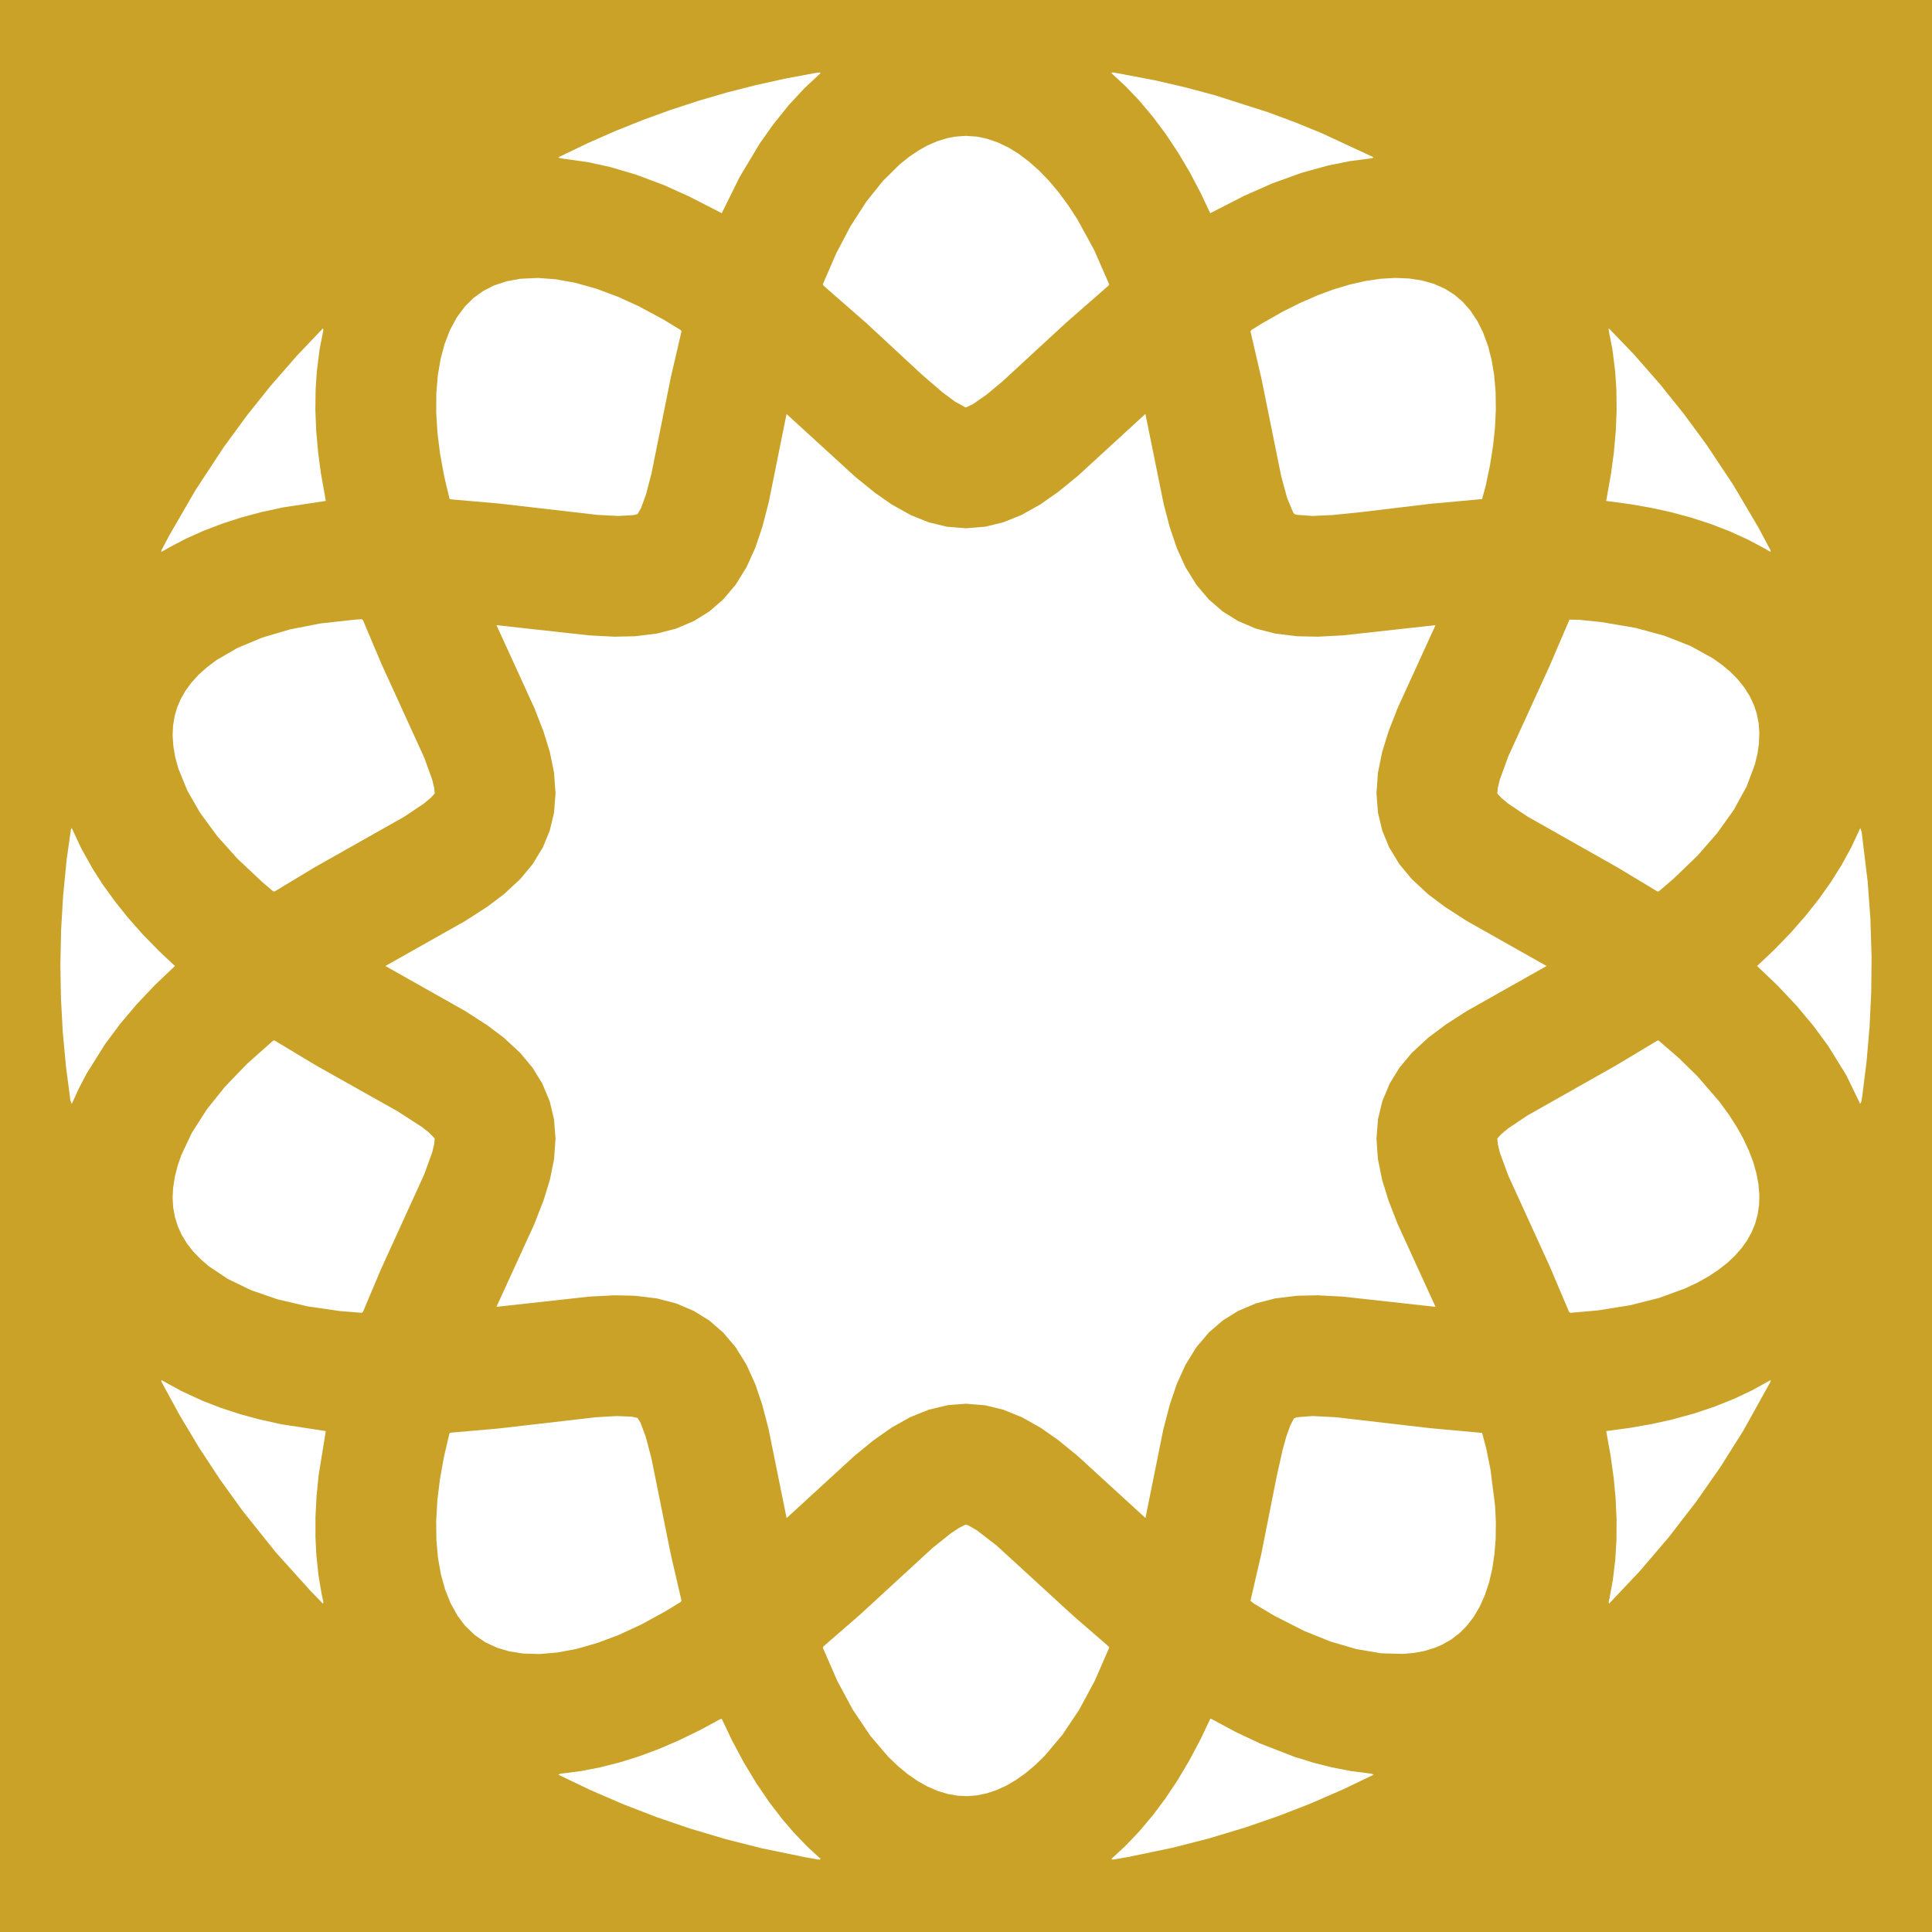
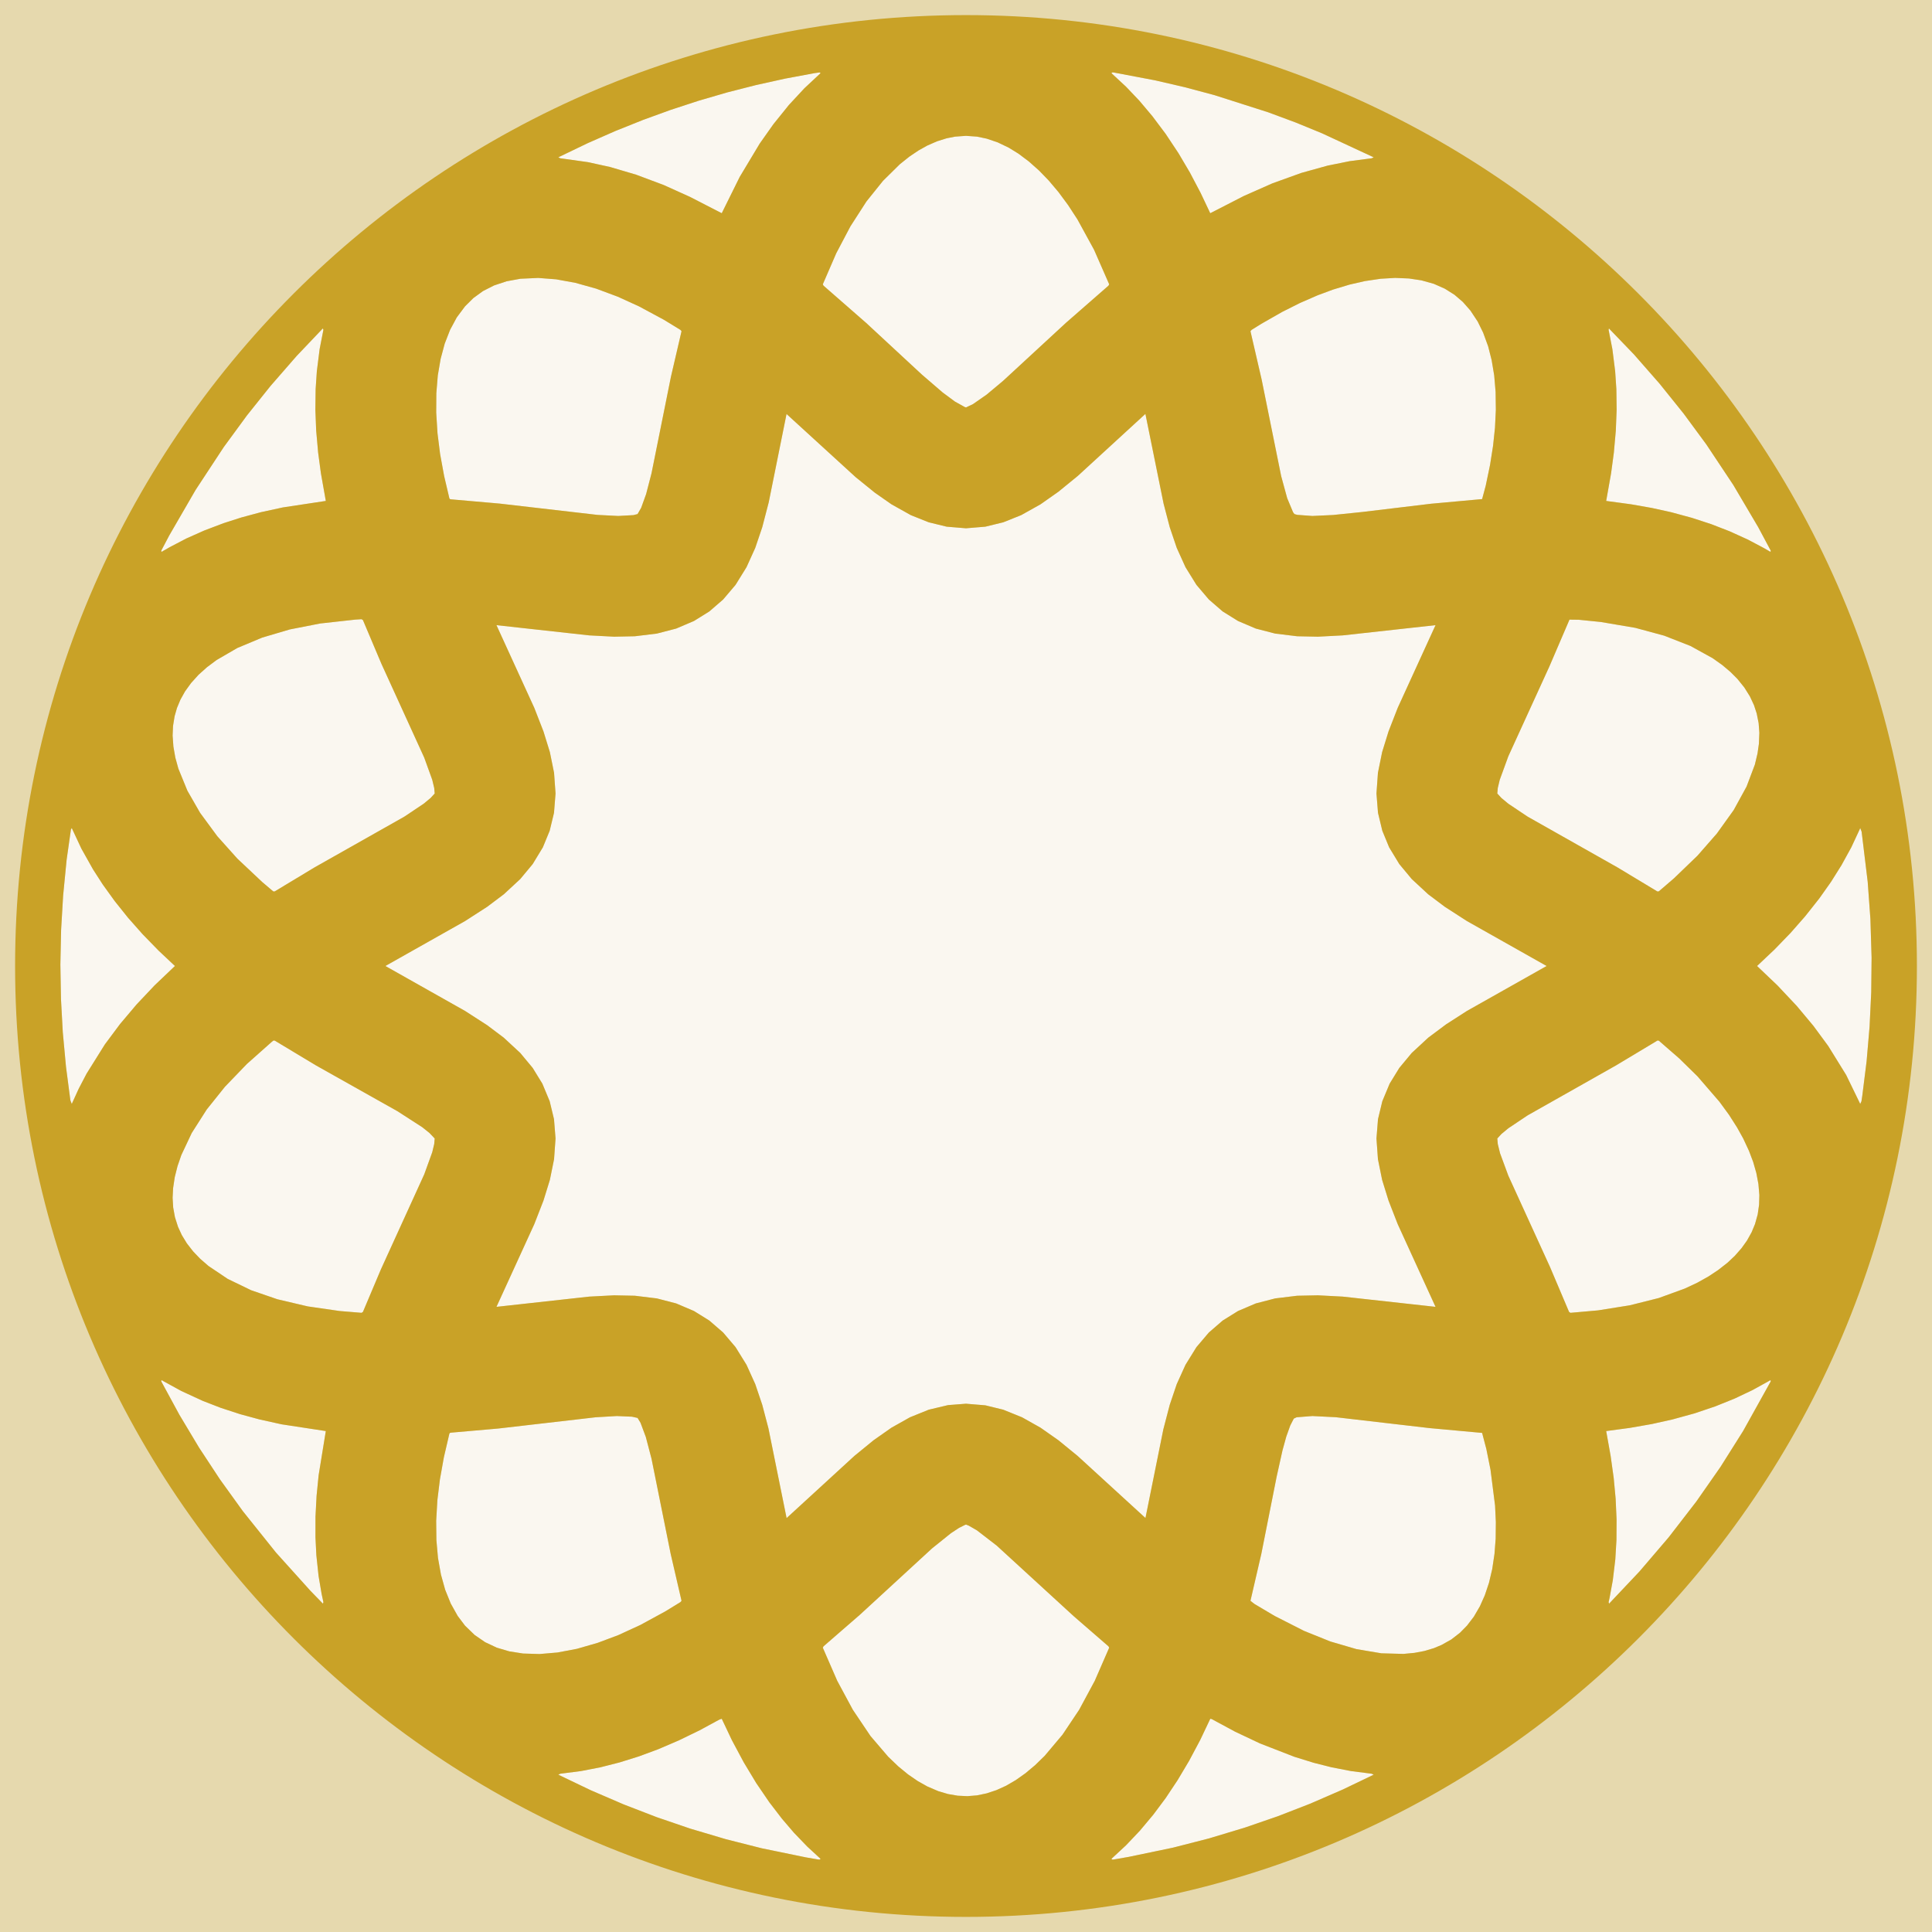
<svg xmlns="http://www.w3.org/2000/svg" width="64mm" height="64mm" viewBox="-32 -32 64 64">
-   <path fill="#c9a227" fill-rule="evenodd" d="M-32.0 -32.0H32.0V32.0H-32.0ZM-5.019 -29.577L-4.846 -29.601L-4.817 -29.577L-5.355 -29.074L-5.864 -28.526L-6.38 -27.886L-6.832 -27.246L-7.497 -26.138L-8.091 -24.937L-9.143 -25.478L-10.011 -25.87L-10.926 -26.213L-11.794 -26.469L-12.526 -26.629L-13.44 -26.757L-13.505 -26.789L-12.526 -27.26L-11.611 -27.662L-10.697 -28.028L-9.783 -28.36L-8.857 -28.663L-7.909 -28.939L-6.949 -29.184L-5.989 -29.396L-5.019 -29.577ZM4.817 -29.577L4.846 -29.601L4.891 -29.599L6.263 -29.339L7.269 -29.106L8.229 -28.849L10.011 -28.28L10.926 -27.94L11.794 -27.584L13.505 -26.789L13.44 -26.757L12.709 -26.661L11.977 -26.513L11.109 -26.272L10.149 -25.926L9.206 -25.509L8.091 -24.937L7.771 -25.612L7.416 -26.286L7.038 -26.926L6.613 -27.566L6.171 -28.155L5.743 -28.663L5.303 -29.126L4.817 -29.577ZM-0.361 -27.474L0 -27.5L0.366 -27.474L0.686 -27.407L1.051 -27.283L1.414 -27.109L1.737 -26.91L2.082 -26.651L2.423 -26.348L2.743 -26.017L3.063 -25.638L3.383 -25.205L3.692 -24.731L4.242 -23.726L4.743 -22.583L4.72 -22.537L3.308 -21.303L1.228 -19.383L0.681 -18.926L0.229 -18.612L0 -18.503L-0.046 -18.519L-0.366 -18.697L-0.777 -19.002L-1.463 -19.593L-3.308 -21.303L-4.72 -22.537L-4.743 -22.583L-4.297 -23.613L-3.828 -24.503L-3.298 -25.326L-2.748 -26.011L-2.191 -26.56L-1.874 -26.813L-1.571 -27.017L-1.28 -27.179L-0.96 -27.319L-0.64 -27.419L-0.361 -27.474ZM-14.762 -22.766L-14.171 -22.793L-13.577 -22.747L-12.937 -22.63L-12.251 -22.438L-11.534 -22.171L-10.832 -21.851L-10.011 -21.409L-9.463 -21.074L-9.423 -21.029L-9.774 -19.52L-10.418 -16.32L-10.596 -15.634L-10.761 -15.177L-10.88 -14.971L-11.017 -14.936L-11.52 -14.908L-12.206 -14.943L-15.451 -15.318L-17.051 -15.458L-17.097 -15.467L-17.115 -15.497L-17.287 -16.229L-17.421 -16.96L-17.507 -17.646L-17.55 -18.331L-17.546 -18.971L-17.497 -19.566L-17.403 -20.114L-17.268 -20.617L-17.09 -21.074L-16.868 -21.486L-16.596 -21.851L-16.32 -22.125L-16 -22.358L-15.634 -22.544L-15.223 -22.681L-14.762 -22.766ZM13.736 -22.766L14.217 -22.794L14.674 -22.775L15.086 -22.713L15.497 -22.598L15.863 -22.436L16.183 -22.234L16.457 -21.999L16.708 -21.714L16.95 -21.349L17.13 -20.983L17.297 -20.526L17.413 -20.069L17.497 -19.566L17.544 -19.017L17.552 -18.423L17.523 -17.829L17.46 -17.234L17.359 -16.594L17.216 -15.909L17.097 -15.467L15.406 -15.313L13.13 -15.04L12.16 -14.94L11.474 -14.908L10.971 -14.945L10.88 -14.971L10.834 -15.033L10.64 -15.497L10.44 -16.229L9.793 -19.429L9.423 -21.029L9.463 -21.074L9.783 -21.273L10.477 -21.669L11.063 -21.963L11.646 -22.217L12.16 -22.408L12.709 -22.573L13.211 -22.688L13.736 -22.766ZM-21.306 -21.12L-21.287 -21.074L-21.412 -20.434L-21.504 -19.703L-21.544 -19.109L-21.553 -18.423L-21.526 -17.737L-21.461 -17.006L-21.369 -16.32L-21.207 -15.406L-22.629 -15.191L-23.36 -15.032L-24.008 -14.857L-24.594 -14.669L-25.234 -14.426L-25.829 -14.161L-26.377 -13.875L-26.651 -13.718L-26.658 -13.76L-26.393 -14.263L-25.52 -15.771L-24.588 -17.189L-23.818 -18.24L-23.04 -19.213L-22.175 -20.206L-21.306 -21.12ZM21.298 -21.12L22.126 -20.26L22.975 -19.291L23.771 -18.301L24.523 -17.28L25.417 -15.936L26.243 -14.537L26.658 -13.76L26.651 -13.718L26.423 -13.849L25.9 -14.126L25.297 -14.4L24.686 -14.637L24.046 -14.846L23.36 -15.032L22.72 -15.173L22.034 -15.294L21.207 -15.406L21.369 -16.32L21.461 -17.006L21.526 -17.737L21.553 -18.423L21.544 -19.109L21.504 -19.703L21.412 -20.434L21.287 -21.074L21.298 -21.12ZM-5.945 -18.286L-3.657 -16.195L-3.021 -15.68L-2.469 -15.294L-1.829 -14.936L-1.234 -14.698L-0.64 -14.553L0 -14.5L0.64 -14.553L1.234 -14.698L1.829 -14.936L2.469 -15.294L3.063 -15.712L3.703 -16.234L5.943 -18.289L6.546 -15.314L6.749 -14.537L6.981 -13.851L7.271 -13.211L7.634 -12.625L8.046 -12.14L8.503 -11.745L9.011 -11.429L9.6 -11.178L10.24 -11.012L10.971 -10.923L11.657 -10.909L12.48 -10.952L15.554 -11.291L14.3 -8.549L13.997 -7.771L13.785 -7.086L13.646 -6.4L13.597 -5.714L13.648 -5.074L13.791 -4.48L14.017 -3.931L14.354 -3.376L14.766 -2.88L15.309 -2.377L15.863 -1.96L16.594 -1.489L19.234 0L16.594 1.489L15.909 1.929L15.314 2.373L14.766 2.88L14.354 3.376L14.034 3.897L13.791 4.48L13.648 5.074L13.597 5.714L13.646 6.4L13.785 7.086L13.997 7.771L14.3 8.549L15.554 11.291L12.48 10.952L11.657 10.909L10.971 10.923L10.24 11.012L9.6 11.178L9.011 11.429L8.503 11.745L8.046 12.14L7.634 12.625L7.271 13.211L6.981 13.851L6.749 14.537L6.537 15.35L5.945 18.286L3.697 16.229L3.063 15.711L2.469 15.294L1.855 14.949L1.234 14.698L0.64 14.553L0 14.5L-0.594 14.546L-1.234 14.698L-1.855 14.949L-2.469 15.294L-3.063 15.711L-3.697 16.229L-5.943 18.289L-6.545 15.314L-6.749 14.537L-6.981 13.851L-7.271 13.211L-7.634 12.625L-8.046 12.14L-8.503 11.745L-9.011 11.429L-9.6 11.178L-10.24 11.012L-10.971 10.923L-11.657 10.909L-12.48 10.952L-15.554 11.291L-14.3 8.549L-13.997 7.771L-13.785 7.086L-13.646 6.4L-13.597 5.714L-13.648 5.074L-13.791 4.48L-14.034 3.897L-14.354 3.376L-14.766 2.88L-15.314 2.373L-15.863 1.96L-16.594 1.489L-19.234 0L-16.594 -1.489L-15.863 -1.96L-15.309 -2.377L-14.766 -2.88L-14.354 -3.376L-14.017 -3.931L-13.791 -4.48L-13.648 -5.074L-13.597 -5.714L-13.646 -6.4L-13.785 -7.086L-13.997 -7.771L-14.3 -8.549L-15.554 -11.291L-12.48 -10.952L-11.657 -10.909L-10.971 -10.923L-10.24 -11.012L-9.6 -11.178L-9.011 -11.429L-8.503 -11.745L-8.046 -12.14L-7.634 -12.625L-7.271 -13.211L-6.981 -13.851L-6.749 -14.537L-6.535 -15.36L-5.945 -18.286ZM-20.236 -11.474L-20.023 -11.488L-19.977 -11.458L-19.365 -10.011L-17.947 -6.903L-17.682 -6.171L-17.616 -5.897L-17.6 -5.714L-17.737 -5.565L-17.966 -5.375L-18.606 -4.947L-21.577 -3.268L-22.903 -2.469L-22.949 -2.472L-23.314 -2.782L-24.137 -3.557L-24.8 -4.297L-25.371 -5.073L-25.792 -5.806L-26.091 -6.537L-26.192 -6.903L-26.256 -7.269L-26.282 -7.634L-26.268 -7.954L-26.216 -8.274L-26.137 -8.549L-26.023 -8.823L-25.87 -9.097L-25.672 -9.371L-25.424 -9.646L-25.143 -9.898L-24.823 -10.137L-24.137 -10.535L-23.314 -10.879L-22.4 -11.149L-21.394 -11.346L-20.236 -11.474ZM19.991 -11.474L20.297 -11.47L21.029 -11.396L22.171 -11.202L23.131 -10.942L24 -10.601L24.731 -10.198L25.051 -9.971L25.328 -9.737L25.555 -9.509L25.783 -9.226L25.966 -8.934L26.103 -8.641L26.193 -8.366L26.257 -8.046L26.281 -7.726L26.266 -7.36L26.22 -7.04L26.133 -6.674L25.857 -5.943L25.431 -5.166L24.874 -4.389L24.229 -3.652L23.451 -2.903L22.949 -2.472L22.903 -2.469L21.577 -3.268L18.606 -4.947L17.966 -5.375L17.737 -5.565L17.6 -5.714L17.616 -5.897L17.682 -6.171L17.966 -6.949L19.324 -9.92L19.991 -11.474ZM-29.65 -4.526L-29.623 -4.57L-29.303 -3.886L-28.918 -3.2L-28.594 -2.697L-28.199 -2.149L-27.76 -1.6L-27.274 -1.051L-26.743 -0.506L-26.205 0L-26.877 0.64L-27.474 1.272L-28.023 1.922L-28.526 2.597L-29.132 3.566L-29.394 4.068L-29.623 4.57L-29.669 4.447L-29.814 3.337L-29.92 2.194L-29.98 1.097L-30 -0.046L-29.976 -1.189L-29.909 -2.331L-29.793 -3.52L-29.65 -4.526ZM29.604 -4.526L29.623 -4.57L29.669 -4.447L29.87 -2.789L29.96 -1.554L29.999 -0.274L29.987 0.869L29.932 2.011L29.834 3.154L29.691 4.297L29.663 4.48L29.623 4.57L29.157 3.611L28.563 2.651L28.069 1.98L27.52 1.323L26.88 0.643L26.205 0L26.786 -0.549L27.316 -1.097L27.798 -1.646L28.268 -2.24L28.656 -2.789L29 -3.337L29.327 -3.931L29.604 -4.526ZM-22.999 2.514L-22.949 2.472L-22.903 2.469L-21.531 3.294L-18.834 4.81L-18.011 5.341L-17.774 5.531L-17.6 5.714L-17.616 5.897L-17.682 6.171L-17.947 6.903L-19.383 10.052L-19.977 11.458L-20.023 11.489L-20.75 11.429L-21.806 11.276L-22.811 11.04L-23.68 10.741L-24.457 10.365L-25.097 9.935L-25.371 9.696L-25.6 9.457L-25.809 9.189L-25.977 8.914L-26.103 8.64L-26.205 8.32L-26.263 8L-26.282 7.68L-26.266 7.36L-26.211 6.994L-26.119 6.629L-25.993 6.263L-25.648 5.531L-25.152 4.754L-24.549 4.001L-23.822 3.246L-22.999 2.514ZM22.831 2.514L22.903 2.469L22.949 2.472L23.628 3.063L24.229 3.652L24.96 4.498L25.28 4.936L25.543 5.349L25.746 5.714L25.938 6.126L26.076 6.491L26.181 6.857L26.25 7.223L26.281 7.589L26.272 7.909L26.226 8.229L26.137 8.549L26.023 8.823L25.87 9.097L25.691 9.347L25.469 9.6L25.226 9.829L24.914 10.073L24.592 10.286L24.229 10.489L23.817 10.683L22.949 10.999L21.989 11.24L20.937 11.408L20.023 11.489L19.977 11.458L19.344 9.966L17.966 6.948L17.691 6.203L17.616 5.897L17.6 5.714L17.737 5.565L17.966 5.375L18.606 4.947L21.531 3.294L22.831 2.514ZM-26.658 13.76L-26.651 13.718L-25.991 14.08L-25.28 14.407L-24.686 14.637L-24.046 14.846L-23.406 15.02L-22.674 15.182L-21.207 15.406L-21.445 16.869L-21.513 17.554L-21.549 18.24L-21.55 18.926L-21.52 19.52L-21.447 20.206L-21.346 20.8L-21.287 21.074L-21.303 21.123L-21.714 20.7L-22.859 19.429L-23.954 18.061L-24.714 17.006L-25.406 15.954L-26.057 14.867L-26.658 13.76ZM26.576 13.76L26.651 13.718L26.658 13.76L25.742 15.406L24.993 16.594L24.195 17.737L23.277 18.926L22.309 20.058L21.303 21.123L21.287 21.074L21.318 20.937L21.427 20.343L21.509 19.657L21.547 19.017L21.551 18.331L21.52 17.646L21.456 16.96L21.354 16.229L21.207 15.406L21.989 15.301L22.72 15.173L23.406 15.02L24.137 14.819L24.823 14.587L25.463 14.329L26.057 14.047L26.576 13.76ZM-12.268 14.949L-11.566 14.908L-11.063 14.93L-10.88 14.971L-10.782 15.131L-10.606 15.603L-10.418 16.32L-9.783 19.474L-9.423 21.029L-9.463 21.074L-9.966 21.382L-10.789 21.83L-11.52 22.166L-12.206 22.423L-12.891 22.62L-13.531 22.741L-14.126 22.792L-14.674 22.775L-15.131 22.703L-15.543 22.581L-15.928 22.4L-16.274 22.163L-16.594 21.854L-16.838 21.531L-17.068 21.12L-17.253 20.663L-17.393 20.16L-17.491 19.611L-17.544 19.017L-17.551 18.377L-17.511 17.691L-17.427 17.006L-17.296 16.274L-17.115 15.497L-17.097 15.467L-17.051 15.458L-15.497 15.322L-12.268 14.949ZM10.953 14.949L11.474 14.908L12.251 14.947L15.36 15.308L17.097 15.467L17.237 16L17.375 16.686L17.526 17.874L17.552 18.423L17.546 18.971L17.507 19.474L17.432 19.977L17.324 20.434L17.186 20.846L17.023 21.211L16.823 21.554L16.596 21.851L16.366 22.085L16.077 22.309L15.753 22.491L15.497 22.598L15.177 22.693L14.857 22.753L14.491 22.788L13.76 22.768L12.937 22.63L12.069 22.376L11.2 22.026L10.226 21.531L9.554 21.132L9.423 21.029L9.783 19.474L10.291 16.914L10.484 16.046L10.61 15.589L10.741 15.223L10.858 14.994L10.953 14.949ZM-0.032 18.514L0 18.503L0.091 18.539L0.365 18.697L1.017 19.2L3.56 21.531L4.72 22.537L4.743 22.583L4.265 23.68L3.749 24.638L3.197 25.463L2.606 26.165L2.286 26.476L1.967 26.743L1.646 26.97L1.326 27.156L1.006 27.301L0.686 27.407L0.366 27.474L0.046 27.5L-0.274 27.485L-0.594 27.43L-0.914 27.336L-1.28 27.179L-1.6 26.999L-1.92 26.779L-2.243 26.514L-2.577 26.194L-3.163 25.509L-3.749 24.638L-4.265 23.68L-4.743 22.583L-4.72 22.537L-3.51 21.486L-1.123 19.291L-0.498 18.789L-0.229 18.612L-0.032 18.514ZM-8.163 24.96L-8.091 24.937L-7.755 25.646L-7.364 26.377L-6.949 27.066L-6.515 27.703L-6.094 28.251L-5.702 28.709L-5.263 29.166L-4.817 29.577L-4.846 29.601L-4.891 29.599L-5.303 29.528L-6.766 29.227L-7.954 28.926L-9.143 28.573L-10.24 28.198L-11.337 27.775L-12.434 27.302L-13.505 26.789L-13.44 26.757L-12.754 26.669L-12.114 26.545L-11.474 26.382L-10.834 26.182L-10.194 25.945L-9.509 25.651L-8.823 25.318L-8.163 24.96ZM8.081 24.96L8.091 24.937L8.137 24.945L8.914 25.364L9.737 25.753L10.88 26.197L11.52 26.395L12.114 26.545L12.754 26.669L13.44 26.757L13.505 26.789L12.48 27.281L11.402 27.749L10.331 28.165L9.234 28.543L8.046 28.901L6.857 29.206L5.394 29.511L4.891 29.599L4.846 29.601L4.817 29.577L5.303 29.126L5.76 28.644L6.204 28.114L6.613 27.566L7.009 26.971L7.39 26.331L7.755 25.646L8.081 24.96Z" />
+   <defs>
+     <clipPath id="rosette">
+       <circle cx="0" cy="0" r="31.5" />
+     </clipPath>
+   </defs>
+   <rect x="-32.0" y="-32.0" width="64.0" height="64.0" fill="#faf7f0" />
+   <path fill="#e6d9ae" fill-rule="evenodd" d="M-32.0 -32.0H32.0V32.0H-32.0ZM-5.019 -29.577L-4.846 -29.601L-4.817 -29.577L-5.355 -29.074L-5.864 -28.526L-6.38 -27.886L-6.832 -27.246L-7.497 -26.138L-8.091 -24.937L-9.143 -25.478L-10.011 -25.87L-10.926 -26.213L-11.794 -26.469L-12.526 -26.629L-13.44 -26.757L-13.505 -26.789L-12.526 -27.26L-11.611 -27.662L-10.697 -28.028L-9.783 -28.36L-8.857 -28.663L-7.909 -28.939L-6.949 -29.184L-5.989 -29.396L-5.019 -29.577ZM4.817 -29.577L4.846 -29.601L4.891 -29.599L6.263 -29.339L7.269 -29.106L8.229 -28.849L10.011 -28.28L10.926 -27.94L11.794 -27.584L13.505 -26.789L13.44 -26.757L12.709 -26.661L11.977 -26.513L11.109 -26.272L10.149 -25.926L9.206 -25.509L8.091 -24.937L7.771 -25.612L7.416 -26.286L7.038 -26.926L6.613 -27.566L6.171 -28.155L5.743 -28.663L5.303 -29.126L4.817 -29.577ZM-0.361 -27.474L0 -27.5L0.366 -27.474L0.686 -27.407L1.051 -27.283L1.414 -27.109L1.737 -26.91L2.082 -26.651L2.423 -26.348L2.743 -26.017L3.063 -25.638L3.383 -25.205L3.692 -24.731L4.242 -23.726L4.743 -22.583L4.72 -22.537L3.308 -21.303L1.228 -19.383L0.681 -18.926L0.229 -18.612L0 -18.503L-0.046 -18.519L-0.366 -18.697L-0.777 -19.002L-1.463 -19.593L-3.308 -21.303L-4.72 -22.537L-4.743 -22.583L-4.297 -23.613L-3.828 -24.503L-3.298 -25.326L-2.748 -26.011L-2.191 -26.56L-1.874 -26.813L-1.571 -27.017L-1.28 -27.179L-0.96 -27.319L-0.64 -27.419L-0.361 -27.474ZM-14.762 -22.766L-14.171 -22.793L-13.577 -22.747L-12.937 -22.63L-12.251 -22.438L-11.534 -22.171L-10.832 -21.851L-10.011 -21.409L-9.463 -21.074L-9.423 -21.029L-9.774 -19.52L-10.418 -16.32L-10.596 -15.634L-10.761 -15.177L-10.88 -14.971L-11.017 -14.936L-11.52 -14.908L-12.206 -14.943L-15.451 -15.318L-17.051 -15.458L-17.097 -15.467L-17.115 -15.497L-17.287 -16.229L-17.421 -16.96L-17.507 -17.646L-17.55 -18.331L-17.546 -18.971L-17.497 -19.566L-17.403 -20.114L-17.268 -20.617L-17.09 -21.074L-16.868 -21.486L-16.596 -21.851L-16.32 -22.125L-16 -22.358L-15.634 -22.544L-15.223 -22.681L-14.762 -22.766ZM13.736 -22.766L14.217 -22.794L14.674 -22.775L15.086 -22.713L15.497 -22.598L15.863 -22.436L16.183 -22.234L16.457 -21.999L16.708 -21.714L16.95 -21.349L17.13 -20.983L17.297 -20.526L17.413 -20.069L17.497 -19.566L17.544 -19.017L17.552 -18.423L17.523 -17.829L17.46 -17.234L17.359 -16.594L17.216 -15.909L17.097 -15.467L15.406 -15.313L13.13 -15.04L12.16 -14.94L11.474 -14.908L10.971 -14.945L10.88 -14.971L10.834 -15.033L10.64 -15.497L10.44 -16.229L9.793 -19.429L9.423 -21.029L9.463 -21.074L9.783 -21.273L10.477 -21.669L11.063 -21.963L11.646 -22.217L12.16 -22.408L12.709 -22.573L13.211 -22.688L13.736 -22.766ZM-21.306 -21.12L-21.287 -21.074L-21.412 -20.434L-21.504 -19.703L-21.544 -19.109L-21.553 -18.423L-21.526 -17.737L-21.461 -17.006L-21.369 -16.32L-21.207 -15.406L-22.629 -15.191L-23.36 -15.032L-24.008 -14.857L-24.594 -14.669L-25.234 -14.426L-25.829 -14.161L-26.377 -13.875L-26.651 -13.718L-26.658 -13.76L-26.393 -14.263L-25.52 -15.771L-24.588 -17.189L-23.818 -18.24L-23.04 -19.213L-22.175 -20.206L-21.306 -21.12ZM21.298 -21.12L22.126 -20.26L22.975 -19.291L23.771 -18.301L24.523 -17.28L25.417 -15.936L26.243 -14.537L26.658 -13.76L26.651 -13.718L26.423 -13.849L25.9 -14.126L25.297 -14.4L24.686 -14.637L24.046 -14.846L23.36 -15.032L22.72 -15.173L22.034 -15.294L21.207 -15.406L21.369 -16.32L21.461 -17.006L21.526 -17.737L21.553 -18.423L21.544 -19.109L21.504 -19.703L21.412 -20.434L21.287 -21.074L21.298 -21.12ZM-5.945 -18.286L-3.657 -16.195L-3.021 -15.68L-2.469 -15.294L-1.829 -14.936L-1.234 -14.698L-0.64 -14.553L0 -14.5L0.64 -14.553L1.234 -14.698L1.829 -14.936L2.469 -15.294L3.063 -15.712L3.703 -16.234L5.943 -18.289L6.546 -15.314L6.749 -14.537L6.981 -13.851L7.271 -13.211L7.634 -12.625L8.046 -12.14L8.503 -11.745L9.011 -11.429L9.6 -11.178L10.24 -11.012L10.971 -10.923L11.657 -10.909L12.48 -10.952L15.554 -11.291L14.3 -8.549L13.997 -7.771L13.785 -7.086L13.646 -6.4L13.597 -5.714L13.648 -5.074L13.791 -4.48L14.017 -3.931L14.354 -3.376L14.766 -2.88L15.309 -2.377L15.863 -1.96L16.594 -1.489L19.234 0L16.594 1.489L15.909 1.929L15.314 2.373L14.766 2.88L14.354 3.376L14.034 3.897L13.791 4.48L13.648 5.074L13.597 5.714L13.646 6.4L13.785 7.086L13.997 7.771L14.3 8.549L15.554 11.291L12.48 10.952L11.657 10.909L10.971 10.923L10.24 11.012L9.6 11.178L9.011 11.429L8.503 11.745L8.046 12.14L7.634 12.625L7.271 13.211L6.981 13.851L6.749 14.537L6.537 15.35L5.945 18.286L3.697 16.229L3.063 15.711L2.469 15.294L1.855 14.949L1.234 14.698L0.64 14.553L0 14.5L-0.594 14.546L-1.234 14.698L-1.855 14.949L-2.469 15.294L-3.063 15.711L-3.697 16.229L-5.943 18.289L-6.545 15.314L-6.749 14.537L-6.981 13.851L-7.271 13.211L-7.634 12.625L-8.046 12.14L-8.503 11.745L-9.011 11.429L-9.6 11.178L-10.24 11.012L-10.971 10.923L-11.657 10.909L-12.48 10.952L-15.554 11.291L-14.3 8.549L-13.997 7.771L-13.785 7.086L-13.646 6.4L-13.597 5.714L-13.648 5.074L-13.791 4.48L-14.034 3.897L-14.354 3.376L-14.766 2.88L-15.314 2.373L-15.863 1.96L-16.594 1.489L-19.234 0L-16.594 -1.489L-15.863 -1.96L-15.309 -2.377L-14.766 -2.88L-14.354 -3.376L-14.017 -3.931L-13.791 -4.48L-13.648 -5.074L-13.597 -5.714L-13.646 -6.4L-13.785 -7.086L-13.997 -7.771L-14.3 -8.549L-15.554 -11.291L-12.48 -10.952L-11.657 -10.909L-10.971 -10.923L-10.24 -11.012L-9.6 -11.178L-9.011 -11.429L-8.503 -11.745L-8.046 -12.14L-7.634 -12.625L-7.271 -13.211L-6.981 -13.851L-6.749 -14.537L-6.535 -15.36L-5.945 -18.286ZM-20.236 -11.474L-20.023 -11.488L-19.977 -11.458L-19.365 -10.011L-17.947 -6.903L-17.682 -6.171L-17.616 -5.897L-17.6 -5.714L-17.737 -5.565L-17.966 -5.375L-18.606 -4.947L-21.577 -3.268L-22.903 -2.469L-22.949 -2.472L-23.314 -2.782L-24.137 -3.557L-24.8 -4.297L-25.371 -5.073L-25.792 -5.806L-26.091 -6.537L-26.192 -6.903L-26.256 -7.269L-26.282 -7.634L-26.268 -7.954L-26.216 -8.274L-26.137 -8.549L-26.023 -8.823L-25.87 -9.097L-25.672 -9.371L-25.424 -9.646L-25.143 -9.898L-24.823 -10.137L-24.137 -10.535L-23.314 -10.879L-22.4 -11.149L-21.394 -11.346L-20.236 -11.474ZM19.991 -11.474L20.297 -11.47L21.029 -11.396L22.171 -11.202L23.131 -10.942L24 -10.601L24.731 -10.198L25.051 -9.971L25.328 -9.737L25.555 -9.509L25.783 -9.226L25.966 -8.934L26.103 -8.641L26.193 -8.366L26.257 -8.046L26.281 -7.726L26.266 -7.36L26.22 -7.04L26.133 -6.674L25.857 -5.943L25.431 -5.166L24.874 -4.389L24.229 -3.652L23.451 -2.903L22.949 -2.472L22.903 -2.469L21.577 -3.268L18.606 -4.947L17.966 -5.375L17.737 -5.565L17.6 -5.714L17.616 -5.897L17.682 -6.171L17.966 -6.949L19.324 -9.92L19.991 -11.474ZM-29.65 -4.526L-29.623 -4.57L-29.303 -3.886L-28.918 -3.2L-28.594 -2.697L-28.199 -2.149L-27.76 -1.6L-27.274 -1.051L-26.743 -0.506L-26.205 0L-26.877 0.64L-27.474 1.272L-28.023 1.922L-28.526 2.597L-29.132 3.566L-29.394 4.068L-29.623 4.57L-29.669 4.447L-29.814 3.337L-29.92 2.194L-29.98 1.097L-30 -0.046L-29.976 -1.189L-29.909 -2.331L-29.793 -3.52L-29.65 -4.526ZM29.604 -4.526L29.623 -4.57L29.669 -4.447L29.87 -2.789L29.96 -1.554L29.999 -0.274L29.987 0.869L29.932 2.011L29.834 3.154L29.691 4.297L29.663 4.48L29.623 4.57L29.157 3.611L28.563 2.651L28.069 1.98L27.52 1.323L26.88 0.643L26.205 0L26.786 -0.549L27.316 -1.097L27.798 -1.646L28.268 -2.24L28.656 -2.789L29 -3.337L29.327 -3.931L29.604 -4.526ZM-22.999 2.514L-22.949 2.472L-22.903 2.469L-21.531 3.294L-18.834 4.81L-18.011 5.341L-17.774 5.531L-17.6 5.714L-17.616 5.897L-17.682 6.171L-17.947 6.903L-19.383 10.052L-19.977 11.458L-20.023 11.489L-20.75 11.429L-21.806 11.276L-22.811 11.04L-23.68 10.741L-24.457 10.365L-25.097 9.935L-25.371 9.696L-25.6 9.457L-25.809 9.189L-25.977 8.914L-26.103 8.64L-26.205 8.32L-26.263 8L-26.282 7.68L-26.266 7.36L-26.211 6.994L-26.119 6.629L-25.993 6.263L-25.648 5.531L-25.152 4.754L-24.549 4.001L-23.822 3.246L-22.999 2.514ZM22.831 2.514L22.903 2.469L22.949 2.472L23.628 3.063L24.229 3.652L24.96 4.498L25.28 4.936L25.543 5.349L25.746 5.714L25.938 6.126L26.076 6.491L26.181 6.857L26.25 7.223L26.281 7.589L26.272 7.909L26.226 8.229L26.137 8.549L26.023 8.823L25.87 9.097L25.691 9.347L25.469 9.6L25.226 9.829L24.914 10.073L24.592 10.286L24.229 10.489L23.817 10.683L22.949 10.999L21.989 11.24L20.937 11.408L20.023 11.489L19.977 11.458L19.344 9.966L17.966 6.948L17.691 6.203L17.616 5.897L17.6 5.714L17.737 5.565L17.966 5.375L18.606 4.947L21.531 3.294L22.831 2.514ZM-26.658 13.76L-26.651 13.718L-25.991 14.08L-25.28 14.407L-24.686 14.637L-24.046 14.846L-23.406 15.02L-22.674 15.182L-21.207 15.406L-21.445 16.869L-21.513 17.554L-21.549 18.24L-21.55 18.926L-21.52 19.52L-21.447 20.206L-21.346 20.8L-21.287 21.074L-21.303 21.123L-21.714 20.7L-22.859 19.429L-23.954 18.061L-24.714 17.006L-25.406 15.954L-26.057 14.867L-26.658 13.76ZM26.576 13.76L26.651 13.718L26.658 13.76L25.742 15.406L24.993 16.594L24.195 17.737L23.277 18.926L22.309 20.058L21.303 21.123L21.287 21.074L21.318 20.937L21.427 20.343L21.509 19.657L21.547 19.017L21.551 18.331L21.52 17.646L21.456 16.96L21.354 16.229L21.207 15.406L21.989 15.301L22.72 15.173L23.406 15.02L24.137 14.819L24.823 14.587L25.463 14.329L26.057 14.047L26.576 13.76ZM-12.268 14.949L-11.566 14.908L-11.063 14.93L-10.88 14.971L-10.782 15.131L-10.606 15.603L-10.418 16.32L-9.783 19.474L-9.423 21.029L-9.463 21.074L-9.966 21.382L-10.789 21.83L-11.52 22.166L-12.206 22.423L-12.891 22.62L-13.531 22.741L-14.126 22.792L-14.674 22.775L-15.131 22.703L-15.543 22.581L-15.928 22.4L-16.274 22.163L-16.594 21.854L-16.838 21.531L-17.068 21.12L-17.253 20.663L-17.393 20.16L-17.491 19.611L-17.544 19.017L-17.551 18.377L-17.511 17.691L-17.427 17.006L-17.296 16.274L-17.115 15.497L-17.097 15.467L-17.051 15.458L-15.497 15.322L-12.268 14.949ZM10.953 14.949L11.474 14.908L12.251 14.947L15.36 15.308L17.097 15.467L17.237 16L17.375 16.686L17.526 17.874L17.552 18.423L17.546 18.971L17.507 19.474L17.432 19.977L17.324 20.434L17.186 20.846L17.023 21.211L16.823 21.554L16.596 21.851L16.366 22.085L16.077 22.309L15.753 22.491L15.497 22.598L15.177 22.693L14.857 22.753L14.491 22.788L13.76 22.768L12.937 22.63L12.069 22.376L11.2 22.026L10.226 21.531L9.554 21.132L9.423 21.029L9.783 19.474L10.291 16.914L10.484 16.046L10.61 15.589L10.741 15.223L10.858 14.994L10.953 14.949ZM-0.032 18.514L0 18.503L0.091 18.539L0.365 18.697L1.017 19.2L3.56 21.531L4.72 22.537L4.743 22.583L4.265 23.68L3.749 24.638L3.197 25.463L2.606 26.165L2.286 26.476L1.967 26.743L1.646 26.97L1.326 27.156L1.006 27.301L0.686 27.407L0.366 27.474L0.046 27.5L-0.274 27.485L-0.594 27.43L-0.914 27.336L-1.28 27.179L-1.6 26.999L-1.92 26.779L-2.243 26.514L-2.577 26.194L-3.163 25.509L-3.749 24.638L-4.265 23.68L-4.743 22.583L-4.72 22.537L-3.51 21.486L-1.123 19.291L-0.498 18.789L-0.229 18.612L-0.032 18.514ZM-8.163 24.96L-8.091 24.937L-7.755 25.646L-7.364 26.377L-6.949 27.066L-6.515 27.703L-6.094 28.251L-5.702 28.709L-5.263 29.166L-4.817 29.577L-4.846 29.601L-4.891 29.599L-5.303 29.528L-6.766 29.227L-7.954 28.926L-9.143 28.573L-10.24 28.198L-11.337 27.775L-12.434 27.302L-13.505 26.789L-13.44 26.757L-12.754 26.669L-12.114 26.545L-11.474 26.382L-10.834 26.182L-10.194 25.945L-9.509 25.651L-8.823 25.318L-8.163 24.96ZM8.081 24.96L8.091 24.937L8.137 24.945L8.914 25.364L9.737 25.753L10.88 26.197L11.52 26.395L12.114 26.545L12.754 26.669L13.44 26.757L13.505 26.789L12.48 27.281L11.402 27.749L10.331 28.165L9.234 28.543L8.046 28.901L6.857 29.206L5.394 29.511L4.891 29.599L4.846 29.601L4.817 29.577L5.303 29.126L5.76 28.644L6.204 28.114L6.613 27.566L7.009 26.971L7.39 26.331L7.755 25.646L8.081 24.96Z" />
+   <g clip-path="url(#rosette)">
+     <path fill="#c9a227" fill-rule="evenodd" d="M-32.0 -32.0H32.0V32.0H-32.0ZM-5.019 -29.577L-4.846 -29.601L-4.817 -29.577L-5.355 -29.074L-5.864 -28.526L-6.38 -27.886L-6.832 -27.246L-7.497 -26.138L-8.091 -24.937L-9.143 -25.478L-10.011 -25.87L-10.926 -26.213L-11.794 -26.469L-12.526 -26.629L-13.44 -26.757L-13.505 -26.789L-12.526 -27.26L-11.611 -27.662L-10.697 -28.028L-9.783 -28.36L-8.857 -28.663L-7.909 -28.939L-6.949 -29.184L-5.989 -29.396L-5.019 -29.577ZM4.817 -29.577L4.846 -29.601L4.891 -29.599L6.263 -29.339L7.269 -29.106L8.229 -28.849L10.011 -28.28L10.926 -27.94L11.794 -27.584L13.505 -26.789L13.44 -26.757L12.709 -26.661L11.977 -26.513L11.109 -26.272L10.149 -25.926L9.206 -25.509L8.091 -24.937L7.771 -25.612L7.416 -26.286L7.038 -26.926L6.613 -27.566L6.171 -28.155L5.743 -28.663L5.303 -29.126L4.817 -29.577ZM-0.361 -27.474L0 -27.5L0.366 -27.474L0.686 -27.407L1.051 -27.283L1.414 -27.109L1.737 -26.91L2.082 -26.651L2.423 -26.348L2.743 -26.017L3.063 -25.638L3.383 -25.205L3.692 -24.731L4.242 -23.726L4.743 -22.583L4.72 -22.537L3.308 -21.303L1.228 -19.383L0.681 -18.926L0.229 -18.612L0 -18.503L-0.046 -18.519L-0.366 -18.697L-0.777 -19.002L-1.463 -19.593L-3.308 -21.303L-4.72 -22.537L-4.743 -22.583L-4.297 -23.613L-3.828 -24.503L-3.298 -25.326L-2.748 -26.011L-2.191 -26.56L-1.874 -26.813L-1.571 -27.017L-1.28 -27.179L-0.96 -27.319L-0.64 -27.419L-0.361 -27.474ZM-14.762 -22.766L-14.171 -22.793L-13.577 -22.747L-12.937 -22.63L-12.251 -22.438L-11.534 -22.171L-10.832 -21.851L-10.011 -21.409L-9.463 -21.074L-9.423 -21.029L-9.774 -19.52L-10.418 -16.32L-10.596 -15.634L-10.761 -15.177L-10.88 -14.971L-11.017 -14.936L-11.52 -14.908L-12.206 -14.943L-15.451 -15.318L-17.051 -15.458L-17.097 -15.467L-17.115 -15.497L-17.287 -16.229L-17.421 -16.96L-17.507 -17.646L-17.55 -18.331L-17.546 -18.971L-17.497 -19.566L-17.403 -20.114L-17.268 -20.617L-17.09 -21.074L-16.868 -21.486L-16.596 -21.851L-16.32 -22.125L-16 -22.358L-15.634 -22.544L-15.223 -22.681L-14.762 -22.766ZM13.736 -22.766L14.217 -22.794L14.674 -22.775L15.086 -22.713L15.497 -22.598L15.863 -22.436L16.183 -22.234L16.457 -21.999L16.708 -21.714L16.95 -21.349L17.13 -20.983L17.297 -20.526L17.413 -20.069L17.497 -19.566L17.544 -19.017L17.552 -18.423L17.523 -17.829L17.46 -17.234L17.359 -16.594L17.216 -15.909L17.097 -15.467L15.406 -15.313L13.13 -15.04L12.16 -14.94L11.474 -14.908L10.971 -14.945L10.88 -14.971L10.834 -15.033L10.64 -15.497L10.44 -16.229L9.793 -19.429L9.423 -21.029L9.463 -21.074L9.783 -21.273L10.477 -21.669L11.063 -21.963L11.646 -22.217L12.16 -22.408L12.709 -22.573L13.211 -22.688L13.736 -22.766ZM-21.306 -21.12L-21.287 -21.074L-21.412 -20.434L-21.504 -19.703L-21.544 -19.109L-21.553 -18.423L-21.526 -17.737L-21.461 -17.006L-21.369 -16.32L-21.207 -15.406L-22.629 -15.191L-23.36 -15.032L-24.008 -14.857L-24.594 -14.669L-25.234 -14.426L-25.829 -14.161L-26.377 -13.875L-26.651 -13.718L-26.658 -13.76L-26.393 -14.263L-25.52 -15.771L-24.588 -17.189L-23.818 -18.24L-23.04 -19.213L-22.175 -20.206L-21.306 -21.12ZM21.298 -21.12L22.126 -20.26L22.975 -19.291L23.771 -18.301L24.523 -17.28L25.417 -15.936L26.243 -14.537L26.658 -13.76L26.651 -13.718L26.423 -13.849L25.9 -14.126L25.297 -14.4L24.686 -14.637L24.046 -14.846L23.36 -15.032L22.72 -15.173L22.034 -15.294L21.207 -15.406L21.369 -16.32L21.461 -17.006L21.526 -17.737L21.553 -18.423L21.544 -19.109L21.504 -19.703L21.412 -20.434L21.287 -21.074L21.298 -21.12ZM-5.945 -18.286L-3.657 -16.195L-3.021 -15.68L-2.469 -15.294L-1.829 -14.936L-1.234 -14.698L-0.64 -14.553L0 -14.5L0.64 -14.553L1.234 -14.698L1.829 -14.936L2.469 -15.294L3.063 -15.712L3.703 -16.234L5.943 -18.289L6.546 -15.314L6.749 -14.537L6.981 -13.851L7.271 -13.211L7.634 -12.625L8.046 -12.14L8.503 -11.745L9.011 -11.429L9.6 -11.178L10.24 -11.012L10.971 -10.923L11.657 -10.909L12.48 -10.952L15.554 -11.291L14.3 -8.549L13.997 -7.771L13.785 -7.086L13.646 -6.4L13.597 -5.714L13.648 -5.074L13.791 -4.48L14.017 -3.931L14.354 -3.376L14.766 -2.88L15.309 -2.377L15.863 -1.96L16.594 -1.489L19.234 0L16.594 1.489L15.909 1.929L15.314 2.373L14.766 2.88L14.354 3.376L14.034 3.897L13.791 4.48L13.648 5.074L13.597 5.714L13.646 6.4L13.785 7.086L13.997 7.771L14.3 8.549L15.554 11.291L12.48 10.952L11.657 10.909L10.971 10.923L10.24 11.012L9.6 11.178L9.011 11.429L8.503 11.745L8.046 12.14L7.634 12.625L7.271 13.211L6.981 13.851L6.749 14.537L6.537 15.35L5.945 18.286L3.697 16.229L3.063 15.711L2.469 15.294L1.855 14.949L1.234 14.698L0.64 14.553L0 14.5L-0.594 14.546L-1.234 14.698L-1.855 14.949L-2.469 15.294L-3.063 15.711L-3.697 16.229L-5.943 18.289L-6.545 15.314L-6.749 14.537L-6.981 13.851L-7.271 13.211L-7.634 12.625L-8.046 12.14L-8.503 11.745L-9.011 11.429L-9.6 11.178L-10.24 11.012L-10.971 10.923L-11.657 10.909L-12.48 10.952L-15.554 11.291L-14.3 8.549L-13.997 7.771L-13.785 7.086L-13.646 6.4L-13.597 5.714L-13.648 5.074L-13.791 4.48L-14.034 3.897L-14.354 3.376L-14.766 2.88L-15.314 2.373L-15.863 1.96L-16.594 1.489L-19.234 0L-16.594 -1.489L-15.863 -1.96L-15.309 -2.377L-14.766 -2.88L-14.354 -3.376L-14.017 -3.931L-13.791 -4.48L-13.648 -5.074L-13.597 -5.714L-13.646 -6.4L-13.785 -7.086L-13.997 -7.771L-14.3 -8.549L-15.554 -11.291L-12.48 -10.952L-11.657 -10.909L-10.971 -10.923L-10.24 -11.012L-9.6 -11.178L-9.011 -11.429L-8.503 -11.745L-8.046 -12.14L-7.634 -12.625L-7.271 -13.211L-6.981 -13.851L-6.749 -14.537L-6.535 -15.36L-5.945 -18.286ZM-20.236 -11.474L-20.023 -11.488L-19.977 -11.458L-19.365 -10.011L-17.947 -6.903L-17.682 -6.171L-17.616 -5.897L-17.6 -5.714L-17.737 -5.565L-17.966 -5.375L-18.606 -4.947L-21.577 -3.268L-22.903 -2.469L-22.949 -2.472L-23.314 -2.782L-24.137 -3.557L-24.8 -4.297L-25.371 -5.073L-25.792 -5.806L-26.091 -6.537L-26.192 -6.903L-26.256 -7.269L-26.282 -7.634L-26.268 -7.954L-26.216 -8.274L-26.137 -8.549L-26.023 -8.823L-25.87 -9.097L-25.672 -9.371L-25.424 -9.646L-25.143 -9.898L-24.823 -10.137L-24.137 -10.535L-23.314 -10.879L-22.4 -11.149L-21.394 -11.346L-20.236 -11.474ZM19.991 -11.474L20.297 -11.47L21.029 -11.396L22.171 -11.202L23.131 -10.942L24 -10.601L24.731 -10.198L25.051 -9.971L25.328 -9.737L25.555 -9.509L25.783 -9.226L25.966 -8.934L26.103 -8.641L26.193 -8.366L26.257 -8.046L26.281 -7.726L26.266 -7.36L26.22 -7.04L26.133 -6.674L25.857 -5.943L25.431 -5.166L24.874 -4.389L24.229 -3.652L23.451 -2.903L22.949 -2.472L22.903 -2.469L21.577 -3.268L18.606 -4.947L17.966 -5.375L17.737 -5.565L17.6 -5.714L17.616 -5.897L17.682 -6.171L17.966 -6.949L19.324 -9.92L19.991 -11.474ZM-29.65 -4.526L-29.623 -4.57L-29.303 -3.886L-28.918 -3.2L-28.594 -2.697L-28.199 -2.149L-27.76 -1.6L-27.274 -1.051L-26.743 -0.506L-26.205 0L-26.877 0.64L-27.474 1.272L-28.023 1.922L-28.526 2.597L-29.132 3.566L-29.394 4.068L-29.623 4.57L-29.669 4.447L-29.814 3.337L-29.92 2.194L-29.98 1.097L-30 -0.046L-29.976 -1.189L-29.909 -2.331L-29.793 -3.52L-29.65 -4.526ZM29.604 -4.526L29.623 -4.57L29.669 -4.447L29.87 -2.789L29.96 -1.554L29.999 -0.274L29.987 0.869L29.932 2.011L29.834 3.154L29.691 4.297L29.663 4.48L29.623 4.57L29.157 3.611L28.563 2.651L28.069 1.98L27.52 1.323L26.88 0.643L26.205 0L26.786 -0.549L27.316 -1.097L27.798 -1.646L28.268 -2.24L28.656 -2.789L29 -3.337L29.327 -3.931L29.604 -4.526ZM-22.999 2.514L-22.949 2.472L-22.903 2.469L-21.531 3.294L-18.834 4.81L-18.011 5.341L-17.774 5.531L-17.6 5.714L-17.616 5.897L-17.682 6.171L-17.947 6.903L-19.383 10.052L-19.977 11.458L-20.023 11.489L-20.75 11.429L-21.806 11.276L-22.811 11.04L-23.68 10.741L-24.457 10.365L-25.097 9.935L-25.371 9.696L-25.6 9.457L-25.809 9.189L-25.977 8.914L-26.103 8.64L-26.205 8.32L-26.263 8L-26.282 7.68L-26.266 7.36L-26.211 6.994L-26.119 6.629L-25.993 6.263L-25.648 5.531L-25.152 4.754L-24.549 4.001L-23.822 3.246L-22.999 2.514ZM22.831 2.514L22.903 2.469L22.949 2.472L23.628 3.063L24.229 3.652L24.96 4.498L25.28 4.936L25.543 5.349L25.746 5.714L25.938 6.126L26.076 6.491L26.181 6.857L26.25 7.223L26.281 7.589L26.272 7.909L26.226 8.229L26.137 8.549L26.023 8.823L25.87 9.097L25.691 9.347L25.469 9.6L25.226 9.829L24.914 10.073L24.592 10.286L24.229 10.489L23.817 10.683L22.949 10.999L21.989 11.24L20.937 11.408L20.023 11.489L19.977 11.458L19.344 9.966L17.966 6.948L17.691 6.203L17.616 5.897L17.6 5.714L17.737 5.565L17.966 5.375L18.606 4.947L21.531 3.294L22.831 2.514ZM-26.658 13.76L-26.651 13.718L-25.991 14.08L-25.28 14.407L-24.686 14.637L-24.046 14.846L-23.406 15.02L-22.674 15.182L-21.207 15.406L-21.445 16.869L-21.513 17.554L-21.549 18.24L-21.55 18.926L-21.52 19.52L-21.447 20.206L-21.346 20.8L-21.287 21.074L-21.303 21.123L-21.714 20.7L-22.859 19.429L-23.954 18.061L-24.714 17.006L-25.406 15.954L-26.057 14.867L-26.658 13.76ZM26.576 13.76L26.651 13.718L26.658 13.76L25.742 15.406L24.993 16.594L24.195 17.737L23.277 18.926L22.309 20.058L21.303 21.123L21.287 21.074L21.318 20.937L21.427 20.343L21.509 19.657L21.547 19.017L21.551 18.331L21.52 17.646L21.456 16.96L21.354 16.229L21.207 15.406L21.989 15.301L22.72 15.173L23.406 15.02L24.137 14.819L24.823 14.587L25.463 14.329L26.057 14.047L26.576 13.76ZM-12.268 14.949L-11.566 14.908L-11.063 14.93L-10.88 14.971L-10.782 15.131L-10.606 15.603L-10.418 16.32L-9.783 19.474L-9.423 21.029L-9.463 21.074L-9.966 21.382L-10.789 21.83L-11.52 22.166L-12.206 22.423L-12.891 22.62L-13.531 22.741L-14.126 22.792L-14.674 22.775L-15.131 22.703L-15.543 22.581L-15.928 22.4L-16.274 22.163L-16.594 21.854L-16.838 21.531L-17.068 21.12L-17.253 20.663L-17.393 20.16L-17.491 19.611L-17.544 19.017L-17.551 18.377L-17.511 17.691L-17.427 17.006L-17.296 16.274L-17.115 15.497L-17.097 15.467L-17.051 15.458L-15.497 15.322L-12.268 14.949ZM10.953 14.949L11.474 14.908L12.251 14.947L15.36 15.308L17.097 15.467L17.237 16L17.375 16.686L17.526 17.874L17.552 18.423L17.546 18.971L17.507 19.474L17.432 19.977L17.324 20.434L17.186 20.846L17.023 21.211L16.823 21.554L16.596 21.851L16.366 22.085L16.077 22.309L15.753 22.491L15.497 22.598L15.177 22.693L14.857 22.753L14.491 22.788L13.76 22.768L12.937 22.63L12.069 22.376L11.2 22.026L10.226 21.531L9.554 21.132L9.423 21.029L9.783 19.474L10.291 16.914L10.484 16.046L10.61 15.589L10.741 15.223L10.858 14.994L10.953 14.949ZM-0.032 18.514L0 18.503L0.091 18.539L0.365 18.697L1.017 19.2L3.56 21.531L4.72 22.537L4.743 22.583L4.265 23.68L3.749 24.638L3.197 25.463L2.606 26.165L2.286 26.476L1.967 26.743L1.646 26.97L1.326 27.156L1.006 27.301L0.686 27.407L0.366 27.474L0.046 27.5L-0.274 27.485L-0.594 27.43L-0.914 27.336L-1.28 27.179L-1.6 26.999L-1.92 26.779L-2.243 26.514L-2.577 26.194L-3.163 25.509L-3.749 24.638L-4.265 23.68L-4.743 22.583L-4.72 22.537L-3.51 21.486L-1.123 19.291L-0.498 18.789L-0.229 18.612L-0.032 18.514ZM-8.163 24.96L-8.091 24.937L-7.755 25.646L-7.364 26.377L-6.949 27.066L-6.515 27.703L-6.094 28.251L-5.702 28.709L-5.263 29.166L-4.817 29.577L-4.846 29.601L-4.891 29.599L-5.303 29.528L-6.766 29.227L-7.954 28.926L-9.143 28.573L-10.24 28.198L-11.337 27.775L-12.434 27.302L-13.505 26.789L-13.44 26.757L-12.754 26.669L-12.114 26.545L-11.474 26.382L-10.834 26.182L-10.194 25.945L-9.509 25.651L-8.823 25.318L-8.163 24.96ZM8.081 24.96L8.091 24.937L8.137 24.945L8.914 25.364L9.737 25.753L10.88 26.197L11.52 26.395L12.114 26.545L12.754 26.669L13.44 26.757L13.505 26.789L12.48 27.281L11.402 27.749L10.331 28.165L9.234 28.543L8.046 28.901L6.857 29.206L5.394 29.511L4.891 29.599L4.846 29.601L4.817 29.577L5.303 29.126L5.76 28.644L6.204 28.114L6.613 27.566L7.009 26.971L7.39 26.331L7.755 25.646L8.081 24.96Z" />
+   </g>
</svg>
